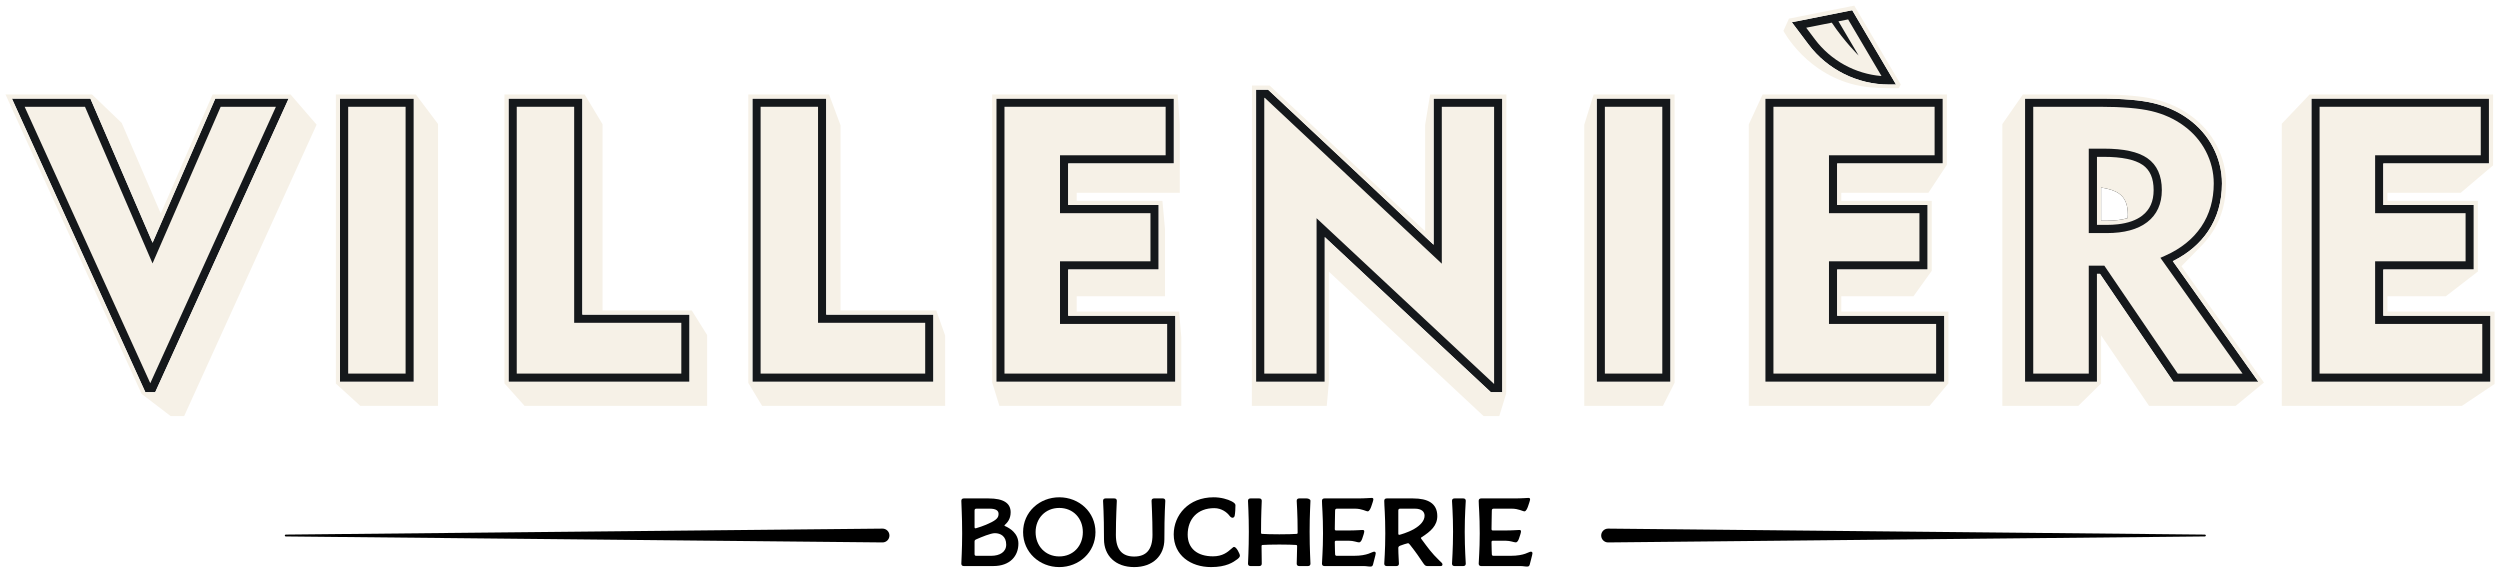
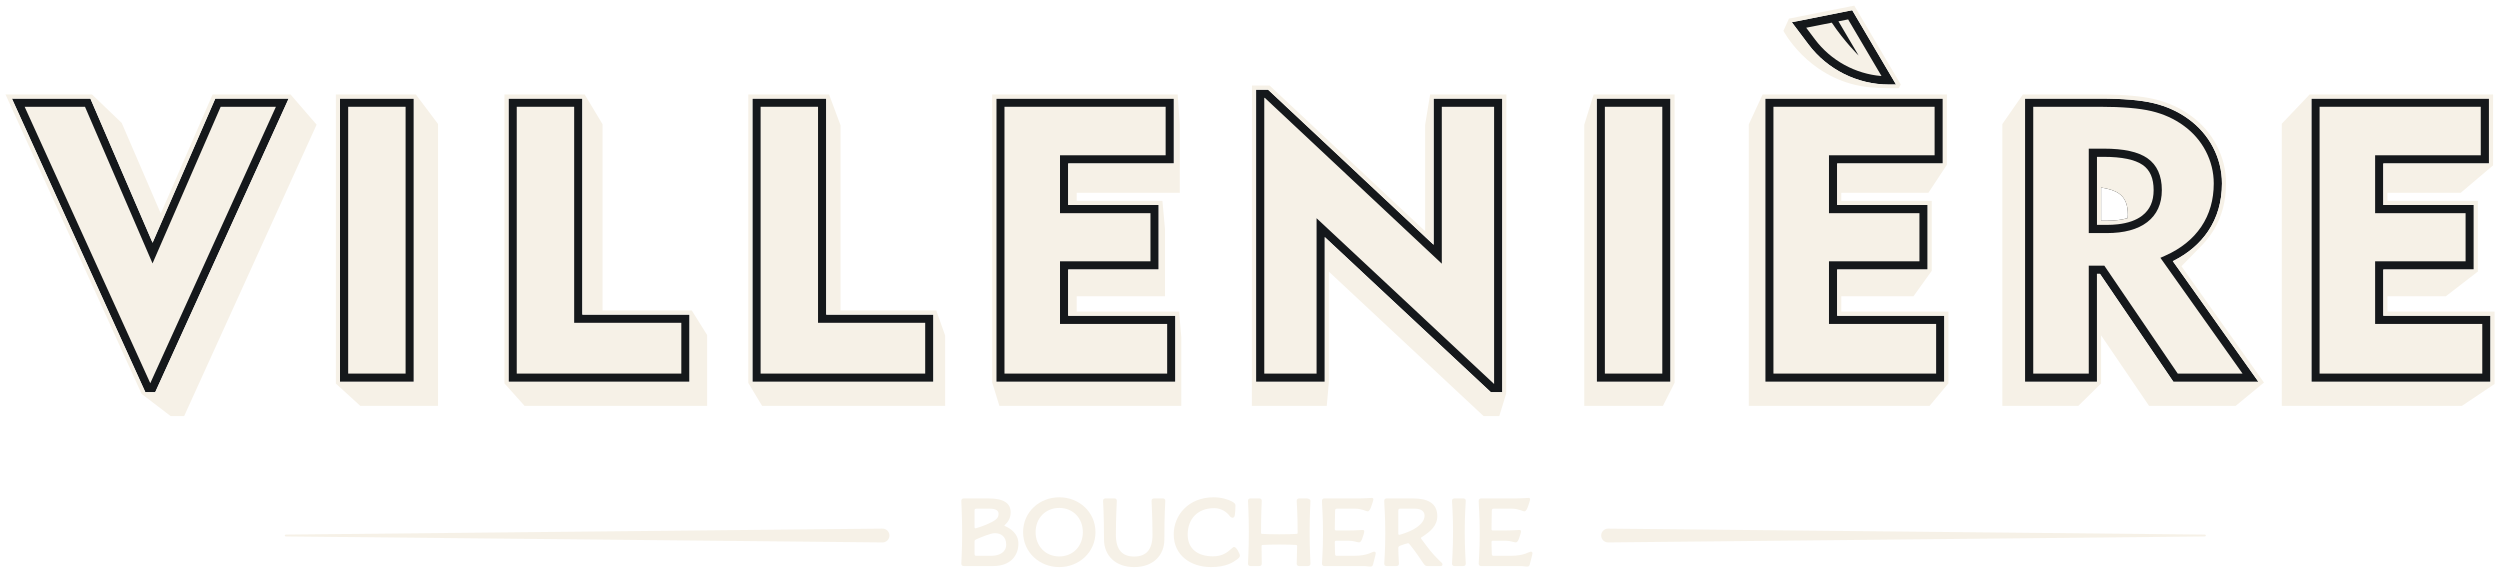
<svg xmlns="http://www.w3.org/2000/svg" version="1.1" viewBox="107.7 98.9 904.3 207.1">
  <defs>

</defs>
  <g>
    <path transform="matrix(1,0,0,-1,163.8364,240.7737)" d="M0 0H-3.558L-51.832 106.217H-23.442L-.95 54.063 21.741 106.217H48.274Z" fill="#15181b" />
    <path transform="matrix(1,0,0,-1,0,404.963)" d="M230.674 270.407H257.379V167.963H230.674Z" fill="#15181b" />
    <path transform="matrix(1,0,0,-1,291.6494,134.5564)" d="M0 0H26.705V-78.141H65.466V-102.444H0Z" fill="#15181b" />
    <path transform="matrix(1,0,0,-1,379.8613,134.5564)" d="M0 0H26.705V-78.141H65.466V-102.444H0Z" fill="#15181b" />
    <path transform="matrix(1,0,0,-1,468.0722,134.5564)" d="M0 0H64.232V-23.481H26.019V-38.488H58.743V-61.83H26.019V-78.552H64.78V-102.444H0Z" fill="#15181b" />
    <path transform="matrix(1,0,0,-1,586.8984,237.0002)" d="M0 0H-24.852V105.668H-20.518L39.361 49.568V102.444H64.214V-3.773H60.088L59.66-3.375 0 52.333Z" fill="#15181b" />
    <path transform="matrix(1,0,0,-1,0,404.963)" d="M685.247 270.407H711.951V167.963H685.247Z" fill="#15181b" />
    <path transform="matrix(1,0,0,-1,746.2226,134.5564)" d="M0 0H64.23V-23.481H26.02V-38.488H58.743V-61.83H26.02V-78.552H64.78V-102.444H0Z" fill="#15181b" />
    <g>
      <path transform="matrix(1,0,0,-1,777.6884,102.5984)" d="M0 0 15.85-26.882H13.252C1.869-26.882-9.007-21.447-15.842-12.345L-21.852-4.343Z" fill="#15181b" />
      <path transform="matrix(1,0,0,-1,877.3183,177.8044)" d="M0 0C-2.123-.619-4.646-.943-7.579-.943H-9.604V11.068C-6.789 10.65-4.626 9.932-3.163 8.917-.962 7.389 .062 4.952 .062 1.249 .062 .817 .035 .406 0 0M16.338-15.561C21.775-12.869 26.059-9.24 29.085-4.756 32.418 .182 34.107 6 34.107 12.54 34.107 17.103 33.024 21.499 30.888 25.606 28.752 29.708 25.703 33.196 21.831 35.969 18.212 38.586 14.008 40.479 9.334 41.595 4.736 42.692-1.785 43.248-10.049 43.248H-37.122V-59.196H-11.104V-20.16H-10.01L16.54-59.196H47.295Z" fill="#15181b" />
      <path transform="matrix(1,0,0,-1,1008.555,237.0002)" d="M0 0H-64.779V102.444H-.549V78.963H-38.761V63.956H-6.036V40.614H-38.761V23.892H0Z" fill="#15181b" />
-       <path transform="matrix(1,0,0,-1,460.7812,299.9485)" d="M0 0H5.423C8.565 0 10.883 1.384 10.883 4.039 10.883 7.07 8.864 8.19 6.769 8.19 5.272 8.19 1.906 6.769 .11 5.985-.302 5.797-.563 5.648-.563 5.199V.598C-.563 .188-.337 0 0 0M-.226 9.949C-.151 9.949-.076 9.949 0 9.986 0 9.986 2.991 10.811 5.571 12.156 7.816 13.314 8.115 14.139 8.115 15.224 8.115 16.306 7.216 17.055 4.936 17.055H.11C-.337 17.055-.563 16.831-.563 16.382V10.36C-.563 10.062-.412 9.949-.226 9.949M-5.051 8.115C-5.051 14.887-5.35 18.064-5.35 19.898-5.35 20.496-4.976 20.757-4.451 20.757H4.523C9.874 20.757 12.491 19.074 12.491 15.746 12.491 13.204 11.182 11.931 10.434 11.22 10.321 11.146 10.248 11.034 10.248 10.959 10.248 10.883 10.283 10.846 10.509 10.735 12.117 10.024 15.296 8.19 15.296 4.413 15.296 0 12.34-3.703 6.207-3.703H-4.451C-4.976-3.703-5.35-3.441-5.35-2.844-5.35-1.46-5.051 1.758-5.051 8.115" />
-       <path transform="matrix(1,0,0,-1,490.8622,300.1721)" d="M0 0C5.051 0 8.527 3.815 8.527 8.788 8.527 13.765 5.051 17.542 0 17.542-5.049 17.542-8.565 13.765-8.565 8.788-8.565 3.815-5.049 0 0 0M0 21.393C7.108 21.393 13.091 16.12 13.091 8.788 13.091 1.459 7.108-3.854 0-3.854-7.106-3.854-13.089 1.459-13.089 8.788-13.089 16.12-7.106 21.393 0 21.393" />
-       <path transform="matrix(1,0,0,-1,507.0356,293.9631)" d="M0 0C0 9.424-.336 13.277-.336 13.913-.336 14.511 .038 14.771 .562 14.771H3.74C4.265 14.771 4.639 14.511 4.639 13.913 4.639 13.277 4.303 7.927 4.303 1.607 4.303-3.778 6.583-6.247 10.921-6.247 15.262-6.247 17.542-3.778 17.542 1.607 17.542 7.927 17.206 13.277 17.206 13.913 17.206 14.511 17.58 14.771 18.103 14.771H21.282C21.807 14.771 22.179 14.511 22.179 13.913 22.179 13.277 21.842 9.424 21.842 0 21.842-5.873 17.728-10.063 10.921-10.063 4.114-10.063 0-5.873 0 0" />
-       <path transform="matrix(1,0,0,-1,553.2021,280.2365)" d="M0 0C.862-.449 1.384-.899 1.384-1.384 1.384-2.245 1.309-4.415 1.085-5.312 .972-5.687 .636-5.947 .375-5.947 .038-5.947-.374-5.762-.784-5.199-1.645-4.041-3.589-2.469-6.282-2.469-12.38-2.469-15.895-6.435-15.895-12.044-15.895-17.02-12.454-19.898-6.731-19.898-3.253-19.898-1.457-18.366-.148-17.205 .525-16.607 .673-16.495 .899-16.495 1.758-16.495 2.994-19.039 2.994-19.637 2.994-19.974 2.806-20.386 2.057-20.945 .601-22.03-1.906-23.789-7.442-23.789-14.81-23.789-20.943-19.523-20.943-11.969-20.943-5.014-15.633 1.457-6.47 1.457-3.815 1.457-1.346 .709 0 0" />
-       <path transform="matrix(1,0,0,-1,564.1035,302.7922)" d="M0 0C0-.598-.374-.859-.899-.859H-4.077C-4.602-.859-4.976-.598-4.976 0-4.976 .638-4.677 5.162-4.677 11.521-4.677 17.841-4.976 22.106-4.976 22.742-4.976 23.34-4.602 23.601-4.077 23.601H-.899C-.374 23.601 0 23.34 0 22.742 0 22.144-.264 18.216-.264 11.223-.264 10.924-.151 10.773 .148 10.773 1.532 10.697 3.215 10.622 6.357 10.622 9.499 10.622 11.183 10.697 12.566 10.773 12.865 10.773 12.979 10.924 12.979 11.223 12.979 18.253 12.642 22.106 12.642 22.742 12.642 23.34 13.016 23.601 13.538 23.601H16.231C16.756 23.601 17.615 23.34 17.615 22.742 17.615 22.106 17.316 17.841 17.316 11.521 17.316 5.162 17.615 .638 17.615 0 17.615-.598 17.24-.859 16.718-.859H13.538C13.016-.859 12.642-.598 12.642 0 12.642 .638 12.79 4.752 12.79 6.322 12.79 6.621 12.68 6.771 12.378 6.771 10.996 6.845 9.499 6.92 6.357 6.92 3.215 6.92 1.721 6.845 .336 6.771 .037 6.771-.075 6.621-.075 6.322-.075 4.715 0 .638 0 0" />
-       <path transform="matrix(1,0,0,-1,595.121,290.7854)" d="M0 0C3.328 0 4.64 .187 5.499 .187 5.873 .187 6.059 0 6.059-.337 6.059-.859 5.611-2.093 5.351-2.879 5.087-3.665 4.712-4.301 4.152-4.301 3.479-4.301 2.246-3.703 .45-3.703H-4.114C-4.413-3.703-4.599-3.851-4.599-4.187-4.599-6.619-4.488-7.854-4.488-8.565-4.488-8.975-4.263-9.163-3.926-9.163H2.318C7.407-9.163 8.827-7.666 9.65-7.666 9.912-7.666 10.211-7.817 10.211-8.229 10.211-8.752 9.465-11.221 9.238-12.268 9.126-12.79 8.827-13.052 8.38-13.052 7.182-13.052 7.106-12.866 5.687-12.866H-8.339C-8.864-12.866-9.238-12.604-9.238-12.007-9.238-10.623-8.864-7.405-8.864-1.048-8.864 5.724-9.238 8.901-9.238 10.735-9.238 11.333-8.864 11.594-8.339 11.594H3.366C6.696 11.594 7.93 11.782 8.789 11.782 9.163 11.782 9.352 11.594 9.352 11.258 9.352 10.848 8.864 9.502 8.604 8.716 8.342 7.93 7.854 6.92 7.332 6.92 6.659 6.92 5.237 7.892 2.693 7.892H-3.815C-4.263 7.892-4.488 7.668-4.488 7.219-4.488 5.611-4.599 3.255-4.599 .487-4.599 .15-4.413 0-4.114 0Z" />
-       <path transform="matrix(1,0,0,-1,613.832,292.3557)" d="M0 0C.075 0 .15 0 .226 .038 .226 .038 2.994 .748 5.35 2.095 7.706 3.441 9.165 5.124 9.165 6.92 9.165 8.342 8.118 9.462 5.648 9.462H.336C-.111 9.462-.337 9.238-.337 8.789V.412C-.337 .113-.187 0 0 0M7.854-1.16C7.854-1.309 7.967-1.459 8.118-1.646 10.437-4.75 11.446-6.322 14.661-9.462 14.962-9.761 15.636-10.21 15.636-10.697 15.636-10.997 15.484-11.296 15.035-11.296H10.175C9.464-11.296 9.2-10.997 8.603-10.135 7.07-7.854 6.209-6.546 3.891-3.592 3.629-3.255 3.365-3.029 3.18-3.029 2.994-3.029 .898-3.665 .336-3.929-.073-4.114-.337-4.3-.337-4.75-.337-7.105-.111-9.799-.111-10.437-.111-11.034-.485-11.296-1.01-11.296H-4.524C-5.049-11.296-5.423-11.034-5.423-10.437-5.423-9.799-5.049-5.835-5.049 .522-5.049 7.294-5.423 10.472-5.423 12.306-5.423 12.903-5.049 13.164-4.524 13.164H5.013C10.285 13.164 13.765 11.443 13.765 6.77 13.765 3.328 11.37 1.233 8.153-.824 7.967-.935 7.854-1.01 7.854-1.16" />
-       <path transform="matrix(1,0,0,-1,637.8974,302.7922)" d="M0 0C0-.598-.375-.859-.899-.859H-4.077C-4.602-.859-4.977-.598-4.977 0-4.977 .638-4.602 5.162-4.602 11.521-4.602 17.879-4.977 22.106-4.977 22.742-4.977 23.34-4.602 23.601-4.077 23.601H-.899C-.375 23.601 0 23.34 0 22.742 0 22.106-.375 17.841-.375 11.521-.375 5.199 0 .638 0 0" />
-       <path transform="matrix(1,0,0,-1,651.8124,290.7854)" d="M0 0C3.328 0 4.639 .187 5.498 .187 5.872 .187 6.059 0 6.059-.337 6.059-.859 5.611-2.093 5.35-2.879 5.086-3.665 4.712-4.301 4.151-4.301 3.479-4.301 2.245-3.703 .449-3.703H-4.114C-4.413-3.703-4.6-3.851-4.6-4.187-4.6-6.619-4.488-7.854-4.488-8.565-4.488-8.975-4.263-9.163-3.926-9.163H2.318C7.407-9.163 8.826-7.666 9.65-7.666 9.911-7.666 10.21-7.817 10.21-8.229 10.21-8.752 9.464-11.221 9.238-12.268 9.125-12.79 8.826-13.052 8.379-13.052 7.181-13.052 7.105-12.866 5.687-12.866H-8.339C-8.864-12.866-9.238-12.604-9.238-12.007-9.238-10.623-8.864-7.405-8.864-1.048-8.864 5.724-9.238 8.901-9.238 10.735-9.238 11.333-8.864 11.594-8.339 11.594H3.365C6.696 11.594 7.93 11.782 8.789 11.782 9.163 11.782 9.352 11.594 9.352 11.258 9.352 10.848 8.864 9.502 8.603 8.716 8.342 7.93 7.854 6.92 7.332 6.92 6.658 6.92 5.237 7.892 2.692 7.892H-3.815C-4.263 7.892-4.488 7.668-4.488 7.219-4.488 5.611-4.6 3.255-4.6 .487-4.6 .15-4.413 0-4.114 0Z" />
-       <path transform="matrix(1,0,0,-1,426.9286,290.1096)" d="M0 0V0L-215.882-2.163C-216.067-2.163-216.217-2.313-216.217-2.499-216.217-2.684-216.067-2.834-215.882-2.834L0-4.998C1.38-4.998 2.499-3.879 2.499-2.499 2.499-1.119 1.38 0 0 0" />
-       <path transform="matrix(1,0,0,-1,689.3788,295.1076)" d="M0 0V0L215.882 2.164C216.067 2.164 216.218 2.314 216.218 2.499 216.218 2.685 216.067 2.835 215.882 2.835L0 4.998C-1.38 4.998-2.498 3.879-2.498 2.499-2.498 1.119-1.38 0 0 0" />
+       <path transform="matrix(1,0,0,-1,460.7812,299.9485)" d="M0 0H5.423C8.565 0 10.883 1.384 10.883 4.039 10.883 7.07 8.864 8.19 6.769 8.19 5.272 8.19 1.906 6.769 .11 5.985-.302 5.797-.563 5.648-.563 5.199V.598C-.563 .188-.337 0 0 0M-.226 9.949C-.151 9.949-.076 9.949 0 9.986 0 9.986 2.991 10.811 5.571 12.156 7.816 13.314 8.115 14.139 8.115 15.224 8.115 16.306 7.216 17.055 4.936 17.055H.11C-.337 17.055-.563 16.831-.563 16.382V10.36C-.563 10.062-.412 9.949-.226 9.949M-5.051 8.115C-5.051 14.887-5.35 18.064-5.35 19.898-5.35 20.496-4.976 20.757-4.451 20.757H4.523C9.874 20.757 12.491 19.074 12.491 15.746 12.491 13.204 11.182 11.931 10.434 11.22 10.321 11.146 10.248 11.034 10.248 10.959 10.248 10.883 10.283 10.846 10.509 10.735 12.117 10.024 15.296 8.19 15.296 4.413 15.296 0 12.34-3.703 6.207-3.703H-4.451C-4.976-3.703-5.35-3.441-5.35-2.844-5.35-1.46-5.051 1.758-5.051 8.115" fill="#f6f1e7" />
+       <path transform="matrix(1,0,0,-1,490.8622,300.1721)" d="M0 0C5.051 0 8.527 3.815 8.527 8.788 8.527 13.765 5.051 17.542 0 17.542-5.049 17.542-8.565 13.765-8.565 8.788-8.565 3.815-5.049 0 0 0M0 21.393C7.108 21.393 13.091 16.12 13.091 8.788 13.091 1.459 7.108-3.854 0-3.854-7.106-3.854-13.089 1.459-13.089 8.788-13.089 16.12-7.106 21.393 0 21.393" fill="#f6f1e7" />
+       <path transform="matrix(1,0,0,-1,507.0356,293.9631)" d="M0 0C0 9.424-.336 13.277-.336 13.913-.336 14.511 .038 14.771 .562 14.771H3.74C4.265 14.771 4.639 14.511 4.639 13.913 4.639 13.277 4.303 7.927 4.303 1.607 4.303-3.778 6.583-6.247 10.921-6.247 15.262-6.247 17.542-3.778 17.542 1.607 17.542 7.927 17.206 13.277 17.206 13.913 17.206 14.511 17.58 14.771 18.103 14.771H21.282C21.807 14.771 22.179 14.511 22.179 13.913 22.179 13.277 21.842 9.424 21.842 0 21.842-5.873 17.728-10.063 10.921-10.063 4.114-10.063 0-5.873 0 0" fill="#f6f1e7" />
+       <path transform="matrix(1,0,0,-1,553.2021,280.2365)" d="M0 0C.862-.449 1.384-.899 1.384-1.384 1.384-2.245 1.309-4.415 1.085-5.312 .972-5.687 .636-5.947 .375-5.947 .038-5.947-.374-5.762-.784-5.199-1.645-4.041-3.589-2.469-6.282-2.469-12.38-2.469-15.895-6.435-15.895-12.044-15.895-17.02-12.454-19.898-6.731-19.898-3.253-19.898-1.457-18.366-.148-17.205 .525-16.607 .673-16.495 .899-16.495 1.758-16.495 2.994-19.039 2.994-19.637 2.994-19.974 2.806-20.386 2.057-20.945 .601-22.03-1.906-23.789-7.442-23.789-14.81-23.789-20.943-19.523-20.943-11.969-20.943-5.014-15.633 1.457-6.47 1.457-3.815 1.457-1.346 .709 0 0" fill="#f6f1e7" />
+       <path transform="matrix(1,0,0,-1,564.1035,302.7922)" d="M0 0C0-.598-.374-.859-.899-.859H-4.077C-4.602-.859-4.976-.598-4.976 0-4.976 .638-4.677 5.162-4.677 11.521-4.677 17.841-4.976 22.106-4.976 22.742-4.976 23.34-4.602 23.601-4.077 23.601H-.899C-.374 23.601 0 23.34 0 22.742 0 22.144-.264 18.216-.264 11.223-.264 10.924-.151 10.773 .148 10.773 1.532 10.697 3.215 10.622 6.357 10.622 9.499 10.622 11.183 10.697 12.566 10.773 12.865 10.773 12.979 10.924 12.979 11.223 12.979 18.253 12.642 22.106 12.642 22.742 12.642 23.34 13.016 23.601 13.538 23.601H16.231C16.756 23.601 17.615 23.34 17.615 22.742 17.615 22.106 17.316 17.841 17.316 11.521 17.316 5.162 17.615 .638 17.615 0 17.615-.598 17.24-.859 16.718-.859H13.538C13.016-.859 12.642-.598 12.642 0 12.642 .638 12.79 4.752 12.79 6.322 12.79 6.621 12.68 6.771 12.378 6.771 10.996 6.845 9.499 6.92 6.357 6.92 3.215 6.92 1.721 6.845 .336 6.771 .037 6.771-.075 6.621-.075 6.322-.075 4.715 0 .638 0 0" fill="#f6f1e7" />
+       <path transform="matrix(1,0,0,-1,595.121,290.7854)" d="M0 0C3.328 0 4.64 .187 5.499 .187 5.873 .187 6.059 0 6.059-.337 6.059-.859 5.611-2.093 5.351-2.879 5.087-3.665 4.712-4.301 4.152-4.301 3.479-4.301 2.246-3.703 .45-3.703H-4.114C-4.413-3.703-4.599-3.851-4.599-4.187-4.599-6.619-4.488-7.854-4.488-8.565-4.488-8.975-4.263-9.163-3.926-9.163H2.318C7.407-9.163 8.827-7.666 9.65-7.666 9.912-7.666 10.211-7.817 10.211-8.229 10.211-8.752 9.465-11.221 9.238-12.268 9.126-12.79 8.827-13.052 8.38-13.052 7.182-13.052 7.106-12.866 5.687-12.866H-8.339C-8.864-12.866-9.238-12.604-9.238-12.007-9.238-10.623-8.864-7.405-8.864-1.048-8.864 5.724-9.238 8.901-9.238 10.735-9.238 11.333-8.864 11.594-8.339 11.594H3.366C6.696 11.594 7.93 11.782 8.789 11.782 9.163 11.782 9.352 11.594 9.352 11.258 9.352 10.848 8.864 9.502 8.604 8.716 8.342 7.93 7.854 6.92 7.332 6.92 6.659 6.92 5.237 7.892 2.693 7.892H-3.815C-4.263 7.892-4.488 7.668-4.488 7.219-4.488 5.611-4.599 3.255-4.599 .487-4.599 .15-4.413 0-4.114 0Z" fill="#f6f1e7" />
+       <path transform="matrix(1,0,0,-1,613.832,292.3557)" d="M0 0C.075 0 .15 0 .226 .038 .226 .038 2.994 .748 5.35 2.095 7.706 3.441 9.165 5.124 9.165 6.92 9.165 8.342 8.118 9.462 5.648 9.462H.336C-.111 9.462-.337 9.238-.337 8.789V.412C-.337 .113-.187 0 0 0M7.854-1.16C7.854-1.309 7.967-1.459 8.118-1.646 10.437-4.75 11.446-6.322 14.661-9.462 14.962-9.761 15.636-10.21 15.636-10.697 15.636-10.997 15.484-11.296 15.035-11.296H10.175C9.464-11.296 9.2-10.997 8.603-10.135 7.07-7.854 6.209-6.546 3.891-3.592 3.629-3.255 3.365-3.029 3.18-3.029 2.994-3.029 .898-3.665 .336-3.929-.073-4.114-.337-4.3-.337-4.75-.337-7.105-.111-9.799-.111-10.437-.111-11.034-.485-11.296-1.01-11.296H-4.524C-5.049-11.296-5.423-11.034-5.423-10.437-5.423-9.799-5.049-5.835-5.049 .522-5.049 7.294-5.423 10.472-5.423 12.306-5.423 12.903-5.049 13.164-4.524 13.164H5.013C10.285 13.164 13.765 11.443 13.765 6.77 13.765 3.328 11.37 1.233 8.153-.824 7.967-.935 7.854-1.01 7.854-1.16" fill="#f6f1e7" />
+       <path transform="matrix(1,0,0,-1,637.8974,302.7922)" d="M0 0C0-.598-.375-.859-.899-.859H-4.077C-4.602-.859-4.977-.598-4.977 0-4.977 .638-4.602 5.162-4.602 11.521-4.602 17.879-4.977 22.106-4.977 22.742-4.977 23.34-4.602 23.601-4.077 23.601H-.899C-.375 23.601 0 23.34 0 22.742 0 22.106-.375 17.841-.375 11.521-.375 5.199 0 .638 0 0" fill="#f6f1e7" />
+       <path transform="matrix(1,0,0,-1,651.8124,290.7854)" d="M0 0C3.328 0 4.639 .187 5.498 .187 5.872 .187 6.059 0 6.059-.337 6.059-.859 5.611-2.093 5.35-2.879 5.086-3.665 4.712-4.301 4.151-4.301 3.479-4.301 2.245-3.703 .449-3.703H-4.114C-4.413-3.703-4.6-3.851-4.6-4.187-4.6-6.619-4.488-7.854-4.488-8.565-4.488-8.975-4.263-9.163-3.926-9.163H2.318C7.407-9.163 8.826-7.666 9.65-7.666 9.911-7.666 10.21-7.817 10.21-8.229 10.21-8.752 9.464-11.221 9.238-12.268 9.125-12.79 8.826-13.052 8.379-13.052 7.181-13.052 7.105-12.866 5.687-12.866H-8.339C-8.864-12.866-9.238-12.604-9.238-12.007-9.238-10.623-8.864-7.405-8.864-1.048-8.864 5.724-9.238 8.901-9.238 10.735-9.238 11.333-8.864 11.594-8.339 11.594H3.365C6.696 11.594 7.93 11.782 8.789 11.782 9.163 11.782 9.352 11.594 9.352 11.258 9.352 10.848 8.864 9.502 8.603 8.716 8.342 7.93 7.854 6.92 7.332 6.92 6.658 6.92 5.237 7.892 2.692 7.892H-3.815C-4.263 7.892-4.488 7.668-4.488 7.219-4.488 5.611-4.6 3.255-4.6 .487-4.6 .15-4.413 0-4.114 0Z" fill="#f6f1e7" />
+       <path transform="matrix(1,0,0,-1,426.9286,290.1096)" d="M0 0V0L-215.882-2.163C-216.067-2.163-216.217-2.313-216.217-2.499-216.217-2.684-216.067-2.834-215.882-2.834L0-4.998C1.38-4.998 2.499-3.879 2.499-2.499 2.499-1.119 1.38 0 0 0" fill="#f6f1e7" />
+       <path transform="matrix(1,0,0,-1,689.3788,295.1076)" d="M0 0V0L215.882 2.164C216.067 2.164 216.218 2.314 216.218 2.499 216.218 2.685 216.067 2.835 215.882 2.835L0 4.998C-1.38 4.998-2.498 3.879-2.498 2.499-2.498 1.119-1.38 0 0 0" fill="#f6f1e7" />
      <path transform="matrix(1,0,0,-1,163.8364,240.7737)" d="M0 0H-3.558L-51.832 106.217H-23.442L-.95 54.063 21.741 106.217H48.274ZM48.953 107.701H20.768L2.027 64.625-12.106 97.395-22.846 107.701H-54.136L-4.908-.613 5.566-8.615H10.484L58.386 96.783Z" fill="#f6f1e7" />
      <path transform="matrix(1,0,0,-1,0,404.963)" d="M257.378 167.963H230.673V270.407H257.378ZM258.119 271.891H229.19V167.308L238.021 159.257H266.143V261.217Z" fill="#f6f1e7" />
      <path transform="matrix(1,0,0,-1,357.1152,237.0002)" d="M0 0H-65.466V102.444H-38.761V24.303H0ZM.822 25.787H-31.463V93.17L-37.921 103.928H-66.95V-.566L-59.673-8.706H6.367V16.922Z" fill="#f6f1e7" />
      <path transform="matrix(1,0,0,-1,445.3271,237.0002)" d="M0 0H-65.466V102.444H-38.762V24.303H0ZM1.049 25.787H-33.583V92.759L-37.74 103.928H-66.95V-.411L-61.969-8.706H4.247V16.751Z" fill="#f6f1e7" />
      <path transform="matrix(1,0,0,-1,532.8525,237.0002)" d="M0 0H-64.78V102.444H-.548V78.963H-38.762V63.956H-6.037V40.614H-38.762V23.892H0ZM1.364 25.376H-35.687V30.932H-3.749V55.265L-4.684 65.441H-35.687V68.359H1.608L1.604 92.861 .836 103.928H-66.264V-.223L-63.66-8.706H2.143V16.157Z" fill="#f6f1e7" />
      <path transform="matrix(1,0,0,-1,651.1122,240.7737)" d="M0 0H-4.126L-4.554 .398-64.214 56.106V3.773H-89.065V109.442H-84.731L-24.853 53.342V106.217H0ZM-26.113 107.701-27.902 96.772-27.922 96.653V58.251L-84.146 110.926H-90.549L-90.591-4.933H-63.495L-62.735 3.643-62.729 3.708V3.773 43.614L-6.795-8.615H-1.085L1.419-.434 1.484 107.701Z" fill="#f6f1e7" />
      <path transform="matrix(1,0,0,-1,0,404.963)" d="M711.951 167.963H685.247V270.407H711.951ZM710.469 271.891H684.153L680.76 260.946V260.722 162.188 160.74 159.257H682.243 683.691 706.858 708.307 709.22L709.631 160.071 713.276 167.295 713.435 167.609V167.963 169.447 268.923 270.407 271.891H711.952Z" fill="#f6f1e7" />
      <path transform="matrix(1,0,0,-1,777.6884,102.5984)" d="M0 0 15.85-26.882H13.252C1.869-26.882-9.007-21.447-15.842-12.345L-21.852-4.343ZM3.034-27.425C6.82-28.135 12.04-28.213 16.798-28.213L17.565-26.87 17.128-26.128 15.809-23.89 1.813-.153 1.279 .753 .744 1.661-.288 1.455-1.321 1.25-19.826-2.428-22.14-2.888-22.887-3.036-23.201-3.729-24.887-7.441C-24.887-7.441-16.466-23.769 3.034-27.425" fill="#f6f1e7" />
      <path transform="matrix(1,0,0,-1,811.0029,237.0002)" d="M0 0H-64.78V102.444H-.55V78.963H-38.761V63.956H-6.037V40.614H-38.761V23.892H0ZM-1.483 25.376H-37.277V30.932H-13.365-11.918-11.156L-10.712 31.551-4.831 39.75-4.553 40.137V40.614 42.098 62.473 63.957 65.441H-6.036-7.521-37.277V68.359H-8.01-6.562-5.763L-5.323 69.026 .689 78.147 .935 78.519V78.963 80.447 100.96 102.444 103.928H-.549-63.297-64.78-65.729L-66.128 103.065-70.597 93.38-70.733 93.084V92.759 91.311-5.774-7.223-8.706H-69.25-67.802-7.475-6.026-5.332L-4.887-8.173 1.14-.95 1.484-.537V0 1.484 22.408 23.892 25.376H0Z" fill="#f6f1e7" />
      <path transform="matrix(1,0,0,-1,893.8583,237.0002)" d="M0 0-26.55 39.036H-27.644V0H-53.662V102.444H-26.589C-18.325 102.444-11.804 101.888-7.206 100.791-2.532 99.675 1.672 97.782 5.291 95.165 9.163 92.392 12.212 88.904 14.348 84.802 16.484 80.695 17.567 76.299 17.567 71.735 17.567 65.196 15.878 59.378 12.545 54.439 9.519 49.956 5.235 46.327-.202 43.635L30.755 0ZM30.304 3.201 2.918 41.8 9.758 48.804 9.813 48.859C10.123 49.165 10.427 49.476 10.723 49.792L10.818 49.896C12.231 51.452 13.5 53.132 14.608 54.917 17.558 59.812 19.052 65.461 19.052 71.735 19.052 76.54 17.911 81.166 15.663 85.487 13.42 89.798 10.218 93.461 6.148 96.375 2.381 99.101-1.998 101.074-6.862 102.234-11.572 103.358-18.21 103.928-26.589 103.928H-52.179-53.662-54.438L-54.881 103.291-61.608 93.605-61.874 93.224V92.759 91.311-5.774-7.223-8.706H-60.391-58.942-36.444-34.996-34.389L-33.956-8.281-26.603-1.059-26.159-.622V0 1.484 16.812L-9.676-7.424-9.244-8.058-8.803-8.706H-8.018-7.251 19.195 21.998 22.531L22.942-8.367 31.699-1.145 32.764-.267 31.965 .858Z" fill="#f6f1e7" />
      <path transform="matrix(1,0,0,-1,1008.555,237.0002)" d="M0 0H-64.779V102.444H-.549V78.963H-38.761V63.956H-6.036V40.614H-38.761V23.892H0ZM.001 25.376H-1.482-37.276V30.932H-18.113-16.665-16.159L-15.759 31.24-5.129 39.439-4.552 39.885V40.614 42.098 62.473 63.957 65.441H-6.035-7.52-37.276V68.359H-12.758-11.31-10.766L-10.351 68.711 .411 77.832 .936 78.276V78.963 80.447 100.96 102.444 103.928H-.548-2.032-63.296-64.779-65.416L-65.854 103.467-75.072 93.782-75.48 93.352V92.759 91.311-5.774-7.223-8.706H-73.997-72.549-12.222-10.773-10.322L-9.947-8.455 .827-1.232 1.484-.791V0 1.484 22.408 23.892 25.376Z" fill="#f6f1e7" />
      <path transform="matrix(1,0,0,-1,138.4418,137.5242)" d="M0 0H-21.829L23.616-99.992 69.06 0H49.081L24.433-56.653Z" fill="#f6f1e7" />
      <path transform="matrix(1,0,0,-1,0,404.963)" d="M233.642 170.93H254.411V267.439H233.642Z" fill="#f6f1e7" />
      <path transform="matrix(1,0,0,-1,315.3862,137.5242)" d="M0 0H-20.769V-96.509H38.761V-78.14H0Z" fill="#f6f1e7" />
      <path transform="matrix(1,0,0,-1,403.5976,137.5242)" d="M0 0H-20.769V-96.509H38.762V-78.14H0Z" fill="#f6f1e7" />
      <path transform="matrix(1,0,0,-1,491.123,193.4192)" d="M0 0H32.725V17.408H0V38.35H38.213V55.895H-20.083V-40.614H38.762V-22.656H0Z" fill="#f6f1e7" />
      <path transform="matrix(1,0,0,-1,565.0136,134.2995)" d="M0 0V-99.734H18.918V-43.536L83.132-103.497V-3.225H64.213V-59.98L.193 0Z" fill="#f6f1e7" />
      <path transform="matrix(1,0,0,-1,0,404.963)" d="M688.214 170.93H708.985V267.439H688.214Z" fill="#f6f1e7" />
      <path transform="matrix(1,0,0,-1,788.2792,126.405)" d="M0 0-12.077 20.485-15.575 19.791-8.277 7.413C-8.277 7.413-13.416 12.462-17.989 19.311L-27.235 17.473-24.06 13.244C-18.316 5.596-9.469 .768 0 0" fill="#f6f1e7" />
      <path transform="matrix(1,0,0,-1,769.2753,193.4192)" d="M0 0H32.724V17.408H0V38.35H38.211V55.895H-20.086V-40.614H38.761V-22.656H0Z" fill="#f6f1e7" />
      <path transform="matrix(1,0,0,-1,884.3632,179.2717)" d="M0 0C-3.403-2.616-8.324-3.942-14.624-3.942H-21.115V26.604H-15.722C-8.438 26.604-3.271 25.474 .08 23.15 3.554 20.737 5.314 16.853 5.314 11.604 5.314 6.612 3.526 2.708 0 0M6.454-12.147C12.157-9.623 16.574-6.084 19.581-1.629 22.576 2.81 24.096 8.07 24.096 14.007 24.096 18.088 23.125 22.023 21.21 25.704 19.292 29.388 16.548 32.525 13.052 35.027 9.744 37.42 5.894 39.151 1.6 40.176-2.771 41.219-9.062 41.748-17.094 41.748H-41.2V-54.762H-21.115V-15.726H-15.484L11.065-54.762H34.506L4.794-12.882Z" fill="#f6f1e7" />
      <path transform="matrix(1,0,0,-1,966.8271,193.4192)" d="M0 0H32.725V17.408H0V38.35H38.212V55.895H-20.085V-40.614H38.761V-22.656H0Z" fill="#f6f1e7" />
      <path transform="matrix(1,0,0,-1,869.7392,178.7473)" d="M0 0H-2.024V12.011C.79 11.593 2.953 10.875 4.416 9.86 6.616 8.332 7.642 5.895 7.642 2.191 7.642 1.76 7.614 1.349 7.579 .943 5.456 .324 2.934 0 0 0M13.012 20.187C10.215 22.128 5.468 23.112-1.098 23.112H-3.524V-1.5H-3.237 0C1.447-1.5 2.804-1.423 4.074-1.276 7.748-.85 10.681 .188 12.816 1.829 15.612 3.976 16.972 7.002 16.972 11.08 16.972 15.357 15.676 18.337 13.012 20.187" fill="#f6f1e7" />
    </g>
  </g>
</svg>
